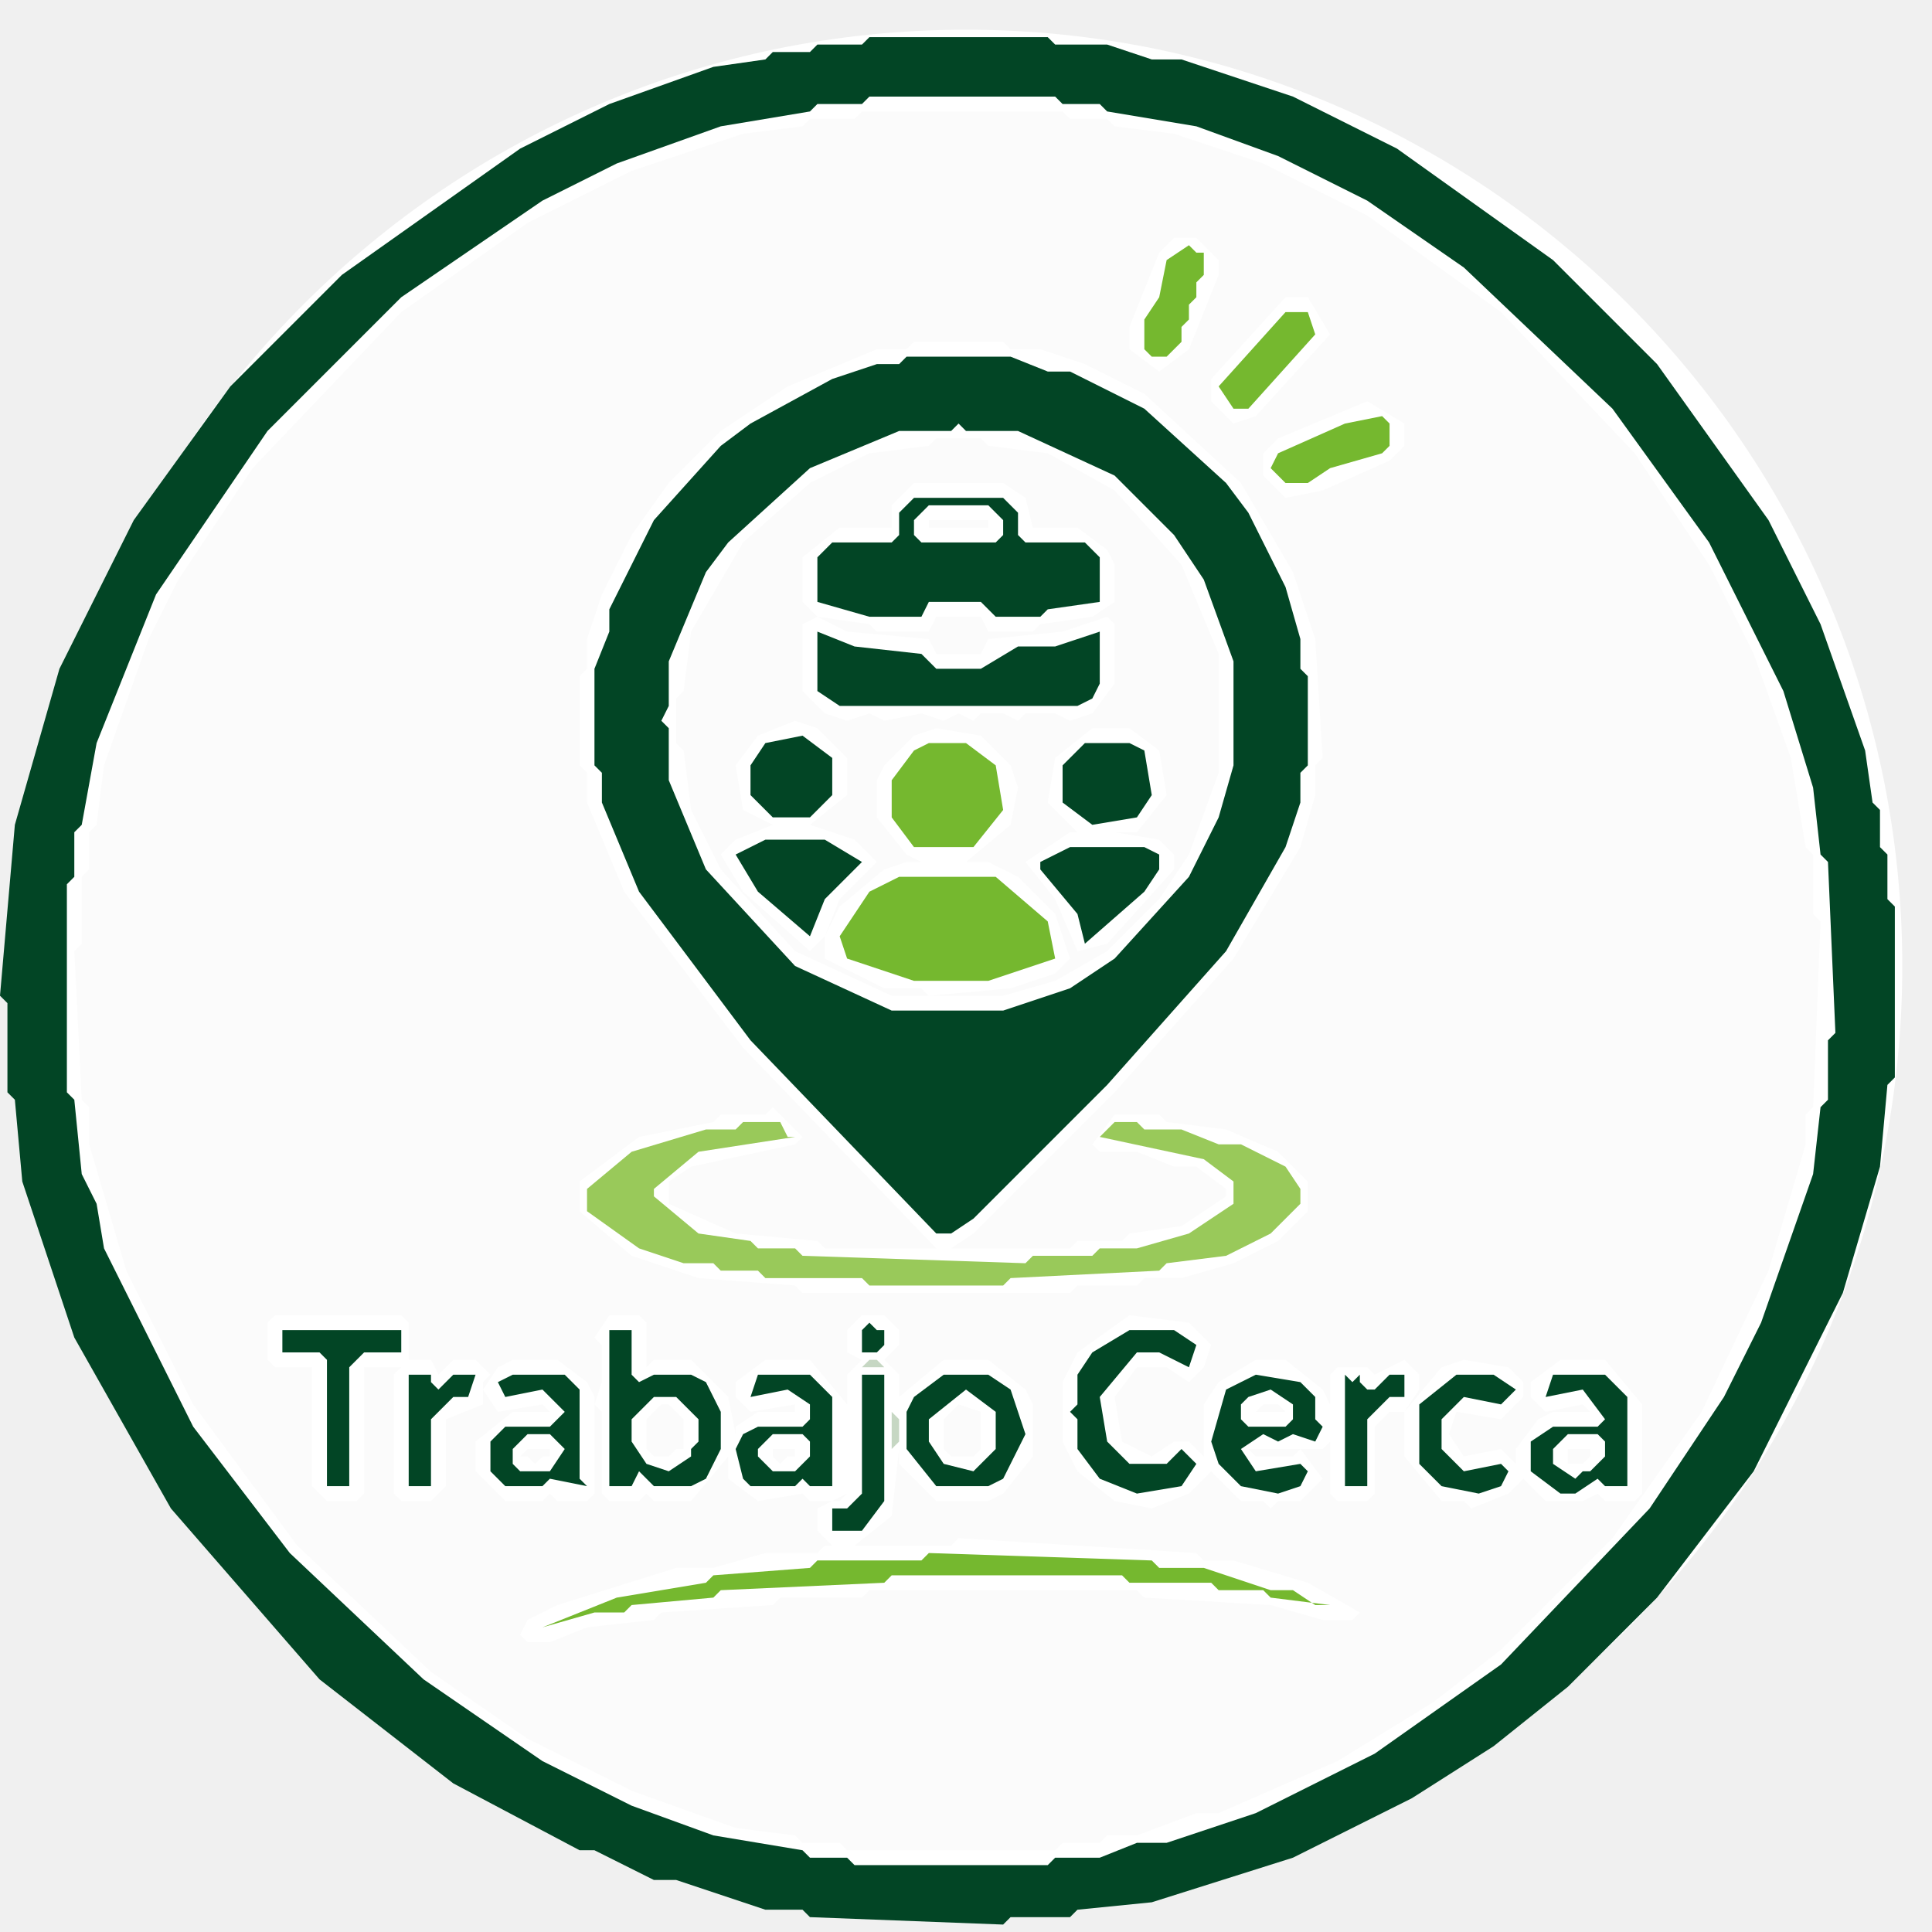
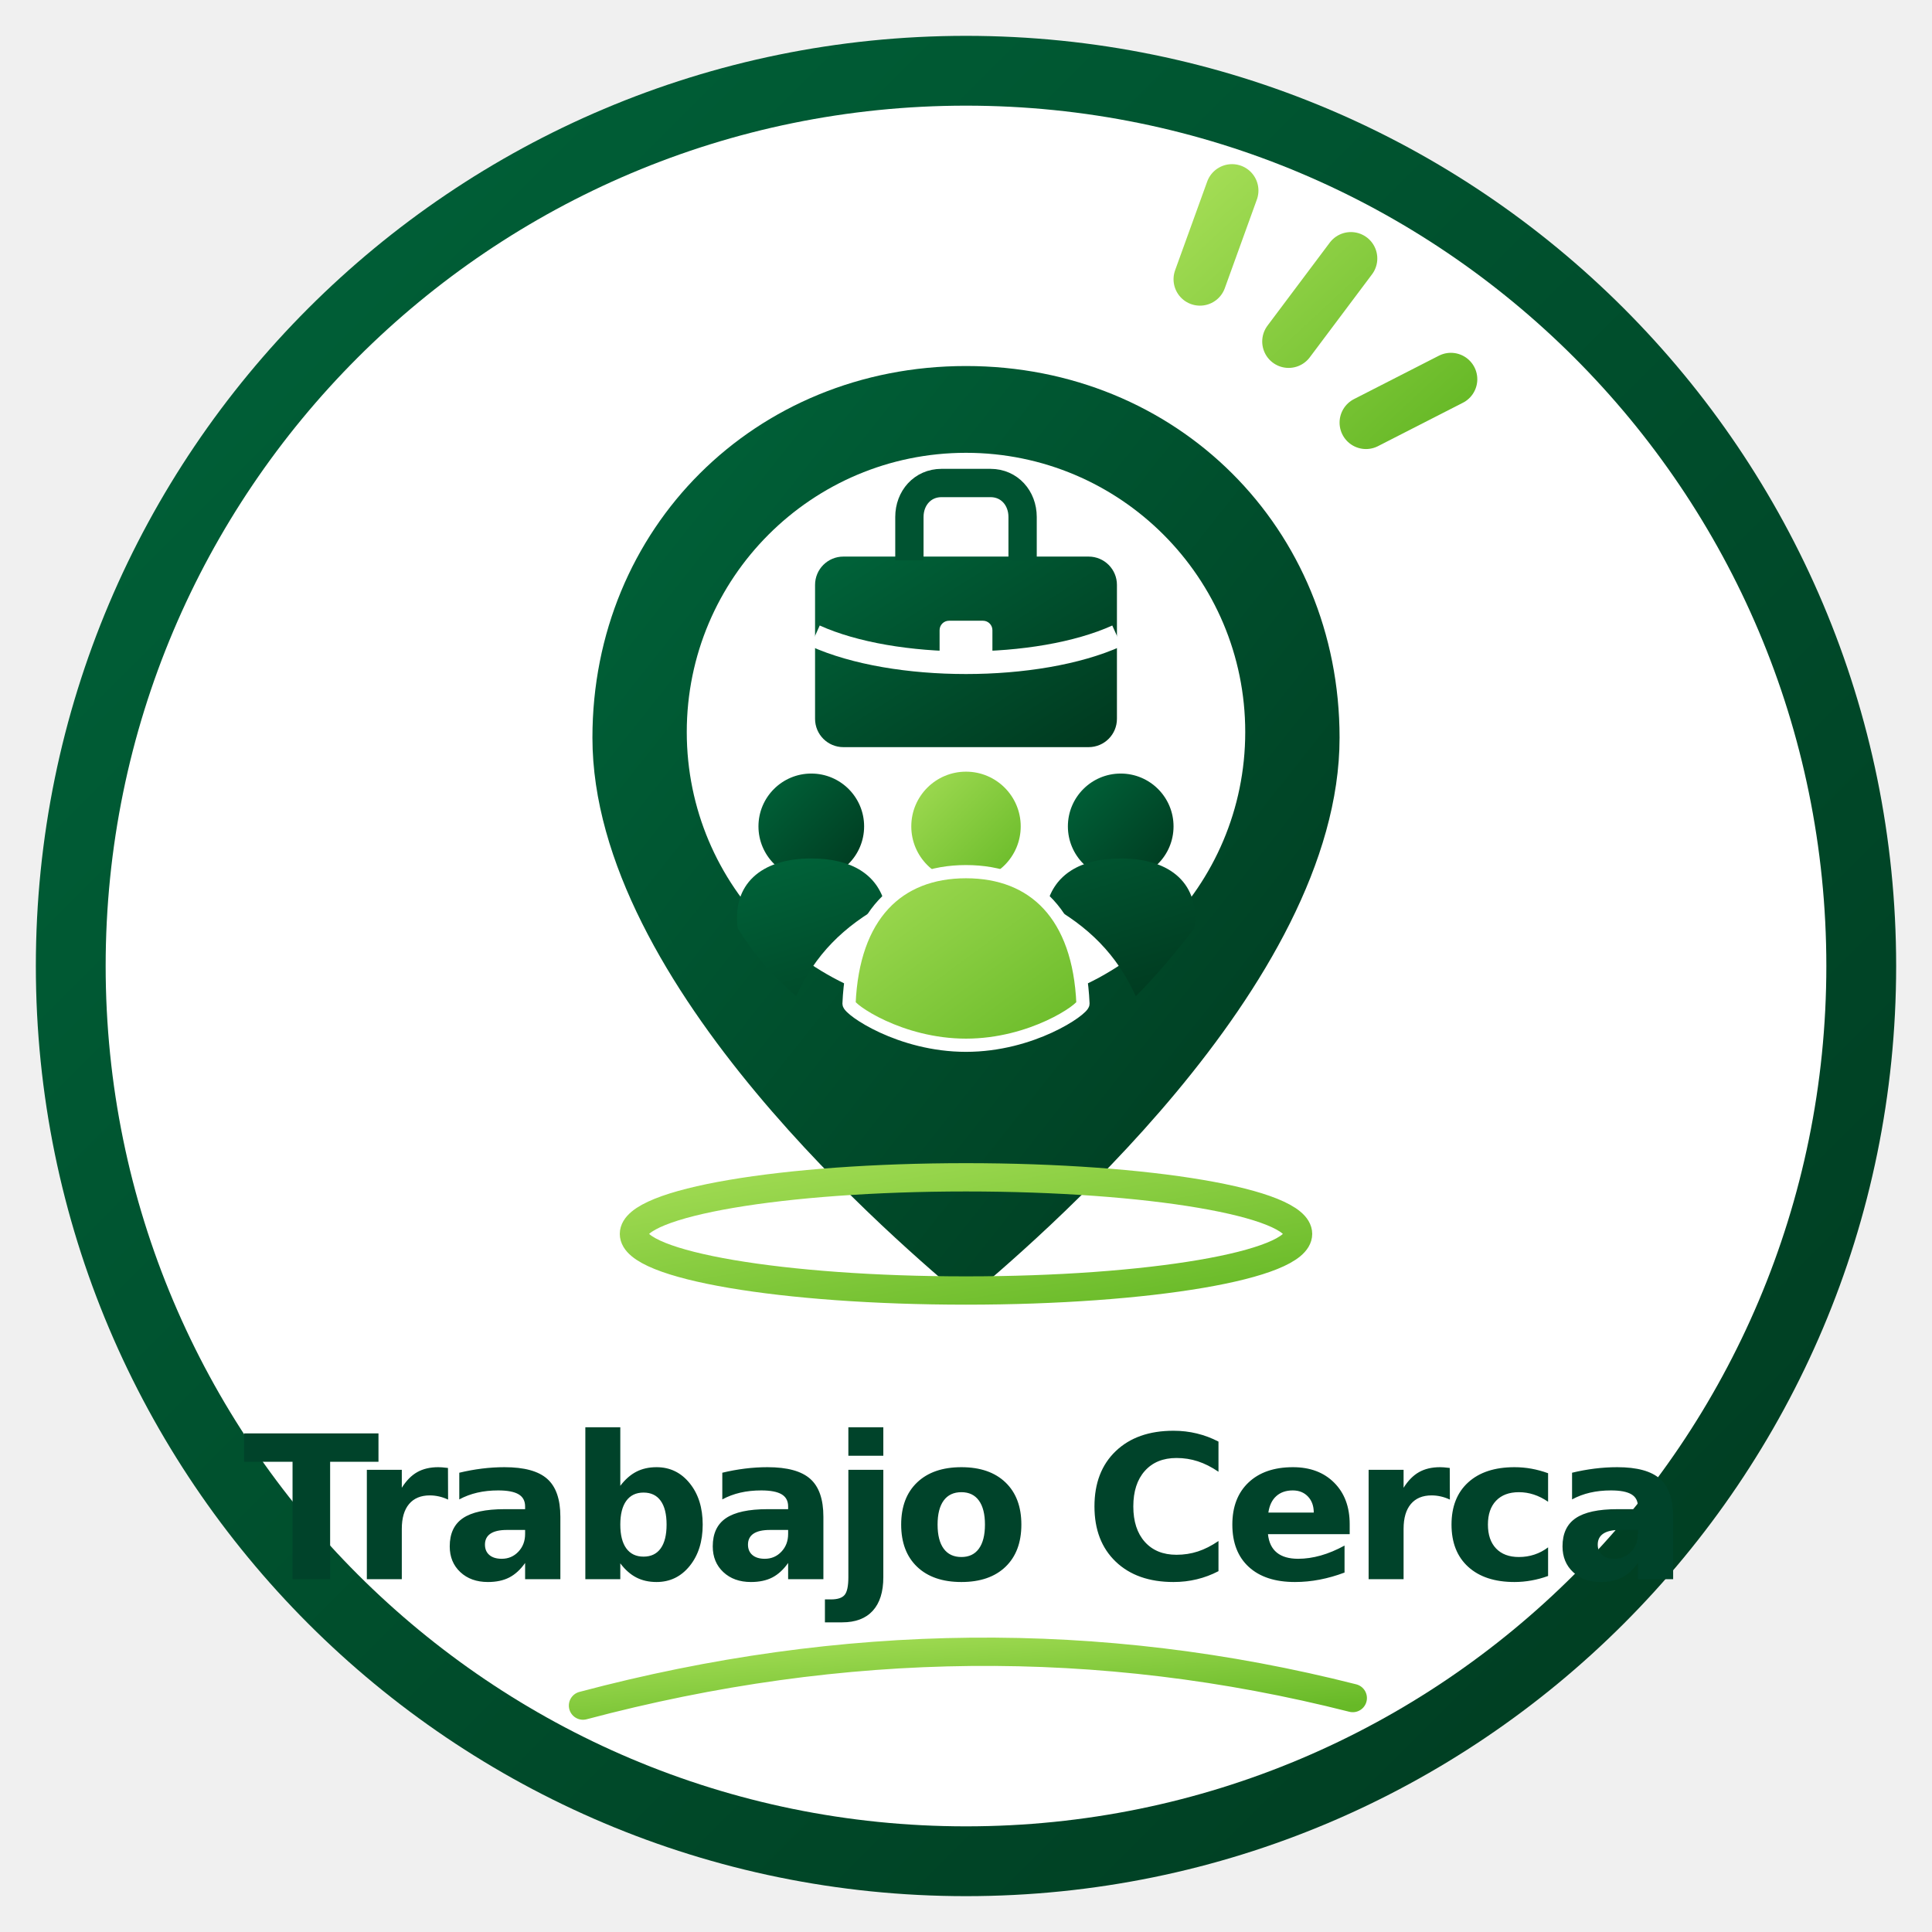
- <svg xmlns="http://www.w3.org/2000/svg" viewBox="0 0 260 260" role="img" aria-label="Trabajo Cerca">
-   <circle cx="130" cy="130" r="126" fill="#ffffff" />
-   <path fill="#fbfbfb" fill-rule="evenodd" d="M211,195 211,197 213,197 214,196 214,195Z" />
-   <path fill="#fbfbfb" fill-rule="evenodd" d="M104,195 104,196 105,197 106,196 107,196 107,195Z" />
-   <path fill="#fbfbfb" fill-rule="evenodd" d="M70,196 71,196 72,197 73,196 74,196 74,195 71,195Z" />
-   <path fill="#fbfbfb" fill-rule="evenodd" d="M169,190 173,190 172,189 170,189Z" />
-   <path fill="#fbfbfb" fill-rule="evenodd" d="M129,189 127,191 127,195 128,196 131,196 132,195 132,190Z" />
-   <path fill="#fbfbfb" fill-rule="evenodd" d="M90,189 89,189 87,191 87,195 88,196 90,196 91,195 92,195 92,191Z" />
-   <path fill="#fbfbfb" fill-rule="evenodd" d="M125,70 125,71 133,71 133,70Z" />
-   <path fill="#fbfbfb" fill-rule="evenodd" d="M126,59 125,60 117,61 109,65 100,73 93,85 92,93 91,94 91,100 92,101 93,109 97,117 107,128 120,134 135,134 142,132 149,128 156,121 160,115 164,104 164,88 159,76 150,66 141,61 133,60 132,59ZM111,126 113,122 119,117 122,116 133,116 137,118 142,123 144,129 142,131 136,133 125,134 124,133 119,133 111,129ZM152,98 156,101 157,107 153,112 150,112 156,113 158,115 158,117 149,127 145,128 142,121 138,116 144,112 147,112 145,112 141,108 142,102 147,98ZM126,98 132,99 136,103 137,106 136,111 130,116 124,116 122,115 118,110 118,105 119,103 123,99ZM107,97 110,98 114,102 114,107 109,111 115,113 118,116 113,121 111,126 109,128 100,120 97,115 99,113 104,111 100,109 99,103 102,99ZM108,84 110,83 114,85 125,86 126,88 132,88 133,86 143,85 149,83 150,84 150,92 147,96 144,97 142,96 138,96 137,97 135,96 132,96 131,97 129,96 127,97 124,96 119,97 117,96 114,97 111,96 108,93ZM108,75 113,71 120,71 120,68 123,65 135,65 138,67 139,71 145,71 149,74 150,76 150,81 147,83 140,84 139,85 133,85 132,83 126,83 125,85 118,85 117,84 110,83 108,81Z" />
-   <path fill="#fbfbfb" fill-rule="evenodd" d="M116,15 115,16 109,16 108,17 100,18 85,23 71,30 54,42 34,63 24,78 20,86 14,103 13,111 12,112 12,117 11,118 11,127 10,128 11,148 12,149 12,154 17,171 26,189 40,208 58,225 71,234 85,241 99,246 107,247 108,248 113,248 114,249 142,249 143,248 148,248 149,247 153,247 161,244 164,244 180,237 193,229 202,222 217,207 229,190 238,171 243,154 243,150 244,149 245,124 244,123 244,115 243,114 241,102 236,88 230,76 220,61 202,42 184,29 170,22 158,18 150,17 149,16 144,16 143,15ZM183,217 182,218 178,218 171,216 154,215 153,214 117,214 116,215 105,215 104,216 89,217 88,218 79,219 74,221 71,221 70,220 71,218 75,216 91,211 96,211 103,209 110,209 111,208 128,208 129,207 161,209 162,210 166,210 176,213ZM189,190 194,184 197,183 203,184 205,186 205,188 202,191 196,190 195,193 197,196 202,195 204,197 204,195 207,191 209,190 214,190 213,189 208,190 206,188 206,186 210,183 216,183 221,189 221,201 220,202 216,202 215,201 213,202 208,202 205,199 203,201 198,203 197,202 194,202 189,196ZM189,183 191,185 191,187 189,190 187,190 185,192 185,201 184,202 180,202 179,201 179,185 180,184 184,184 185,185ZM67,184 69,183 75,183 79,186 80,188 80,201 79,202 75,202 74,201 73,202 68,202 64,198 64,194 69,190 74,190 73,189 67,190 65,187ZM64,183 66,185 65,186 65,189 60,191 60,200 58,202 54,202 53,201 53,185 55,183 58,183 59,185 61,183ZM143,186 145,182 152,177 160,178 163,181 162,184 160,186 157,184 153,184 150,188 151,194 155,196 158,194 160,194 162,196 162,189 164,186 169,183 173,183 178,187 179,189 179,194 178,195 168,195 169,196 174,196 175,195 178,199 175,202 172,202 171,203 170,202 167,202 163,198 160,201 155,203 150,202 145,198 143,194ZM138,187 139,189 139,196 135,201 133,202 126,202 121,197 121,195 120,204 115,208 112,208 110,206 110,203 114,201 114,185 116,183 114,182 114,179 116,177 119,177 121,179 121,181 119,183 121,185 121,190 121,188 127,183 133,183ZM82,177 86,177 87,178 87,184 88,183 93,183 98,188 99,193 99,192 102,190 107,190 107,189 101,190 99,188 99,186 103,183 109,183 114,189 114,201 113,202 109,202 108,201 102,202 98,199 98,196 93,202 88,202 87,201 86,202 82,202 81,201 81,190 80,189 81,186 81,181 80,180ZM37,177 54,177 55,178 55,183 54,184 49,184 49,201 48,202 44,202 42,200 42,184 37,184 36,183 36,178ZM78,159 86,153 96,151 97,150 103,150 104,149 108,153 107,154 93,157 90,159 90,162 99,166 110,167 111,168 144,168 145,167 151,167 152,166 159,165 165,161 165,160 161,157 158,157 153,155 148,155 147,154 150,150 156,150 157,151 165,152 172,155 176,159 176,163 172,167 166,170 159,172 154,172 153,173 145,173 144,174 108,174 107,173 94,172 85,169 78,163ZM189,57 189,60 187,62 178,66 173,67 170,64 170,61 172,59 184,54ZM135,46 136,47 140,47 146,49 154,53 167,65 174,77 177,86 178,102 177,103 177,107 175,114 166,129 150,147 131,166 128,168 126,168 100,141 84,120 79,108 79,104 78,103 78,91 79,90 79,86 81,80 85,72 90,65 97,58 106,52 118,47 122,47 123,46ZM176,40 179,45 169,56 166,57 163,54 163,51 173,40ZM161,32 164,35 164,37 160,47 156,50 152,47 152,44 156,34 158,32Z" />
-   <path fill="#c6d7c3" fill-rule="evenodd" d="M117,183 116,184 119,184 120,185 120,201 120,195 121,194 121,191 120,190 120,185 118,183Z" />
-   <path fill="#99c95a" fill-rule="evenodd" d="M79,160 79,163 86,168 92,170 96,170 97,171 102,171 103,172 116,172 117,173 135,173 136,172 156,171 157,170 165,169 171,166 175,162 175,160 173,157 167,154 164,154 159,152 154,152 153,151 150,151 148,153 162,156 166,159 166,162 160,166 153,168 148,168 147,169 139,169 138,170 108,169 107,168 102,168 101,167 94,166 88,161 88,160 94,155 107,153 106,153 105,151 100,151 99,152 95,152 85,155Z" />
-   <path fill="#75b82f" fill-rule="evenodd" d="M73,219 80,217 84,217 85,216 96,215 97,214 119,213 120,212 151,212 152,213 163,213 164,214 170,214 171,215 179,216 177,216 174,214 171,214 162,211 156,211 155,210 125,209 124,210 110,210 109,211 96,212 95,213 83,215Z" />
-   <path fill="#75b82f" fill-rule="evenodd" d="M113,126 114,129 123,132 133,132 142,129 141,124 134,118 121,118 117,120Z" />
-   <path fill="#75b82f" fill-rule="evenodd" d="M123,101 120,105 120,110 123,114 131,114 135,109 134,103 130,100 125,100Z" />
-   <path fill="#75b82f" fill-rule="evenodd" d="M187,57 186,56 181,57 172,61 171,63 173,65 176,65 179,63 186,61 187,60Z" />
-   <path fill="#75b82f" fill-rule="evenodd" d="M176,42 173,42 164,52 166,55 168,55 177,45Z" />
-   <path fill="#75b82f" fill-rule="evenodd" d="M160,33 157,35 156,40 154,43 154,47 155,48 157,48 159,46 159,44 160,43 160,41 161,40 161,38 162,37 162,34 161,34Z" />
-   <path fill="#024525" fill-rule="evenodd" d="M209,185 208,188 213,187 216,191 215,192 209,192 206,194 206,198 210,201 212,201 215,199 216,200 219,200 219,188 216,185ZM215,193 216,194 216,196 214,198 213,198 212,199 209,197 209,195 211,193Z" />
-   <path fill="#024525" fill-rule="evenodd" d="M196,185 191,189 191,197 194,200 199,201 202,200 203,198 202,197 197,198 194,195 194,191 197,188 202,189 204,187 201,185Z" />
-   <path fill="#024525" fill-rule="evenodd" d="M189,185 187,185 185,187 184,187 183,186 183,185 182,186 181,185 181,200 184,200 184,191 187,188 189,188Z" />
-   <path fill="#024525" fill-rule="evenodd" d="M169,185 165,187 163,194 164,197 167,200 172,201 175,200 176,198 175,197 169,198 167,195 170,193 172,194 174,193 177,194 178,192 177,191 177,188 175,186ZM167,189 168,188 171,187 174,189 174,191 173,192 168,192 167,191Z" />
-   <path fill="#024525" fill-rule="evenodd" d="M127,185 123,188 122,190 122,195 126,200 133,200 135,199 138,193 136,187 133,185ZM130,187 134,190 134,195 131,198 127,197 125,194 125,191Z" />
-   <path fill="#024525" fill-rule="evenodd" d="M119,185 116,185 116,201 114,203 112,203 112,206 116,206 119,202Z" />
-   <path fill="#024525" fill-rule="evenodd" d="M102,185 101,188 106,187 109,189 109,191 108,192 102,192 100,193 99,195 100,199 101,200 107,200 108,199 109,200 112,200 112,188 109,185ZM102,195 104,193 108,193 109,194 109,196 107,198 104,198 102,196Z" />
-   <path fill="#024525" fill-rule="evenodd" d="M67,186 68,188 73,187 76,190 74,192 68,192 66,194 66,198 68,200 73,200 74,199 79,200 78,199 78,187 76,185 69,185ZM69,195 71,193 74,193 76,195 74,198 70,198 69,197Z" />
-   <path fill="#024525" fill-rule="evenodd" d="M64,185 61,185 59,187 58,186 58,185 55,185 55,200 58,200 58,191 61,188 63,188Z" />
-   <path fill="#024525" fill-rule="evenodd" d="M152,179 147,182 145,185 145,189 144,190 145,191 145,195 148,199 153,201 159,200 161,197 159,195 157,197 152,197 149,194 148,188 153,182 156,182 160,184 161,181 158,179Z" />
-   <path fill="#024525" fill-rule="evenodd" d="M82,179 82,200 85,200 86,198 88,200 93,200 95,199 97,195 97,190 95,186 93,185 88,185 86,186 85,185 85,179ZM88,188 91,188 94,191 94,194 93,195 93,196 90,198 87,197 85,194 85,191Z" />
-   <path fill="#024525" fill-rule="evenodd" d="M38,179 38,182 43,182 44,183 44,200 47,200 47,184 49,182 54,182 54,179Z" />
-   <path fill="#024525" fill-rule="evenodd" d="M119,179 118,179 117,178 116,179 116,182 118,182 119,181Z" />
-   <path fill="#024525" fill-rule="evenodd" d="M156,115 154,114 144,114 140,116 140,117 145,123 146,127 154,120 156,117Z" />
-   <path fill="#024525" fill-rule="evenodd" d="M99,115 102,120 109,126 111,121 116,116 111,113 103,113Z" />
-   <path fill="#024525" fill-rule="evenodd" d="M146,100 143,103 143,108 147,111 153,110 155,107 154,101 152,100Z" />
-   <path fill="#024525" fill-rule="evenodd" d="M103,100 101,103 101,107 104,110 109,110 112,107 112,102 108,99Z" />
-   <path fill="#024525" fill-rule="evenodd" d="M110,85 110,93 113,95 145,95 147,94 148,92 148,85 142,87 137,87 132,90 126,90 124,88 115,87Z" />
-   <path fill="#024525" fill-rule="evenodd" d="M110,75 110,81 117,83 124,83 125,81 132,81 134,83 140,83 141,82 148,81 148,75 146,73 138,73 137,72 137,69 135,67 123,67 121,69 121,72 120,73 112,73ZM123,70 125,68 133,68 135,70 135,72 134,73 124,73 123,72Z" />
-   <path fill="#024525" fill-rule="evenodd" d="M136,48 122,48 121,49 118,49 112,51 101,57 97,60 88,70 82,82 82,85 80,90 80,103 81,104 81,108 86,120 101,140 126,166 128,166 131,164 149,146 165,128 173,114 175,108 175,104 176,103 176,91 175,90 175,86 173,79 168,69 165,65 154,55 144,50 141,50ZM137,58 150,64 158,72 162,78 166,89 166,103 164,110 160,118 150,129 144,133 135,136 120,136 107,130 95,117 90,105 90,98 89,97 90,95 90,89 95,77 98,73 109,63 121,58 128,58 129,57 130,58Z" />
-   <path fill="#024525" fill-rule="evenodd" d="M117,5 116,6 110,6 109,7 104,7 103,8 96,9 82,14 70,20 46,37 31,52 18,70 8,90 2,111 0,134 1,135 1,147 2,148 3,159 10,180 23,203 43,226 61,240 78,249 80,249 88,253 91,253 103,257 108,257 109,258 135,259 136,258 144,258 145,257 155,256 174,250 190,242 201,235 211,227 223,215 236,198 248,174 253,157 254,146 255,145 255,122 254,121 254,115 253,114 253,109 252,108 251,101 245,84 238,70 223,49 209,35 188,20 174,13 159,8 155,8 149,6 142,6 141,5ZM117,13 142,13 143,14 148,14 149,15 161,17 172,21 184,27 197,36 217,55 230,73 240,93 244,106 245,115 246,116 247,139 246,140 246,148 245,149 244,158 237,178 232,188 222,203 202,224 185,236 169,244 157,248 153,248 148,250 142,250 141,251 115,251 114,250 109,250 108,249 96,247 85,243 73,237 57,226 39,209 26,192 14,168 13,162 11,158 10,148 9,147 9,119 10,118 10,112 11,111 13,100 21,80 36,58 54,40 73,27 83,22 97,17 109,15 110,14 116,14Z" />
+ <svg xmlns="http://www.w3.org/2000/svg" viewBox="0 0 1024 1024" role="img" aria-label="Trabajo Cerca">
+   <defs>
+     <linearGradient id="dark" x1="0" y1="0" x2="1" y2="1">
+       <stop stop-color="#00643a" />
+       <stop offset="1" stop-color="#00391f" />
+     </linearGradient>
+     <linearGradient id="lime" x1="0" y1="0" x2="1" y2="1">
+       <stop stop-color="#a2dc54" />
+       <stop offset="1" stop-color="#67b927" />
+     </linearGradient>
+   </defs>
+   <circle cx="512" cy="512" r="493" fill="url(#dark)" />
+   <circle cx="512" cy="512" r="456" fill="#fff" />
+   <path d="M636 148l17-47M683 181l33-44M724 224l45-23" fill="none" stroke="url(#lime)" stroke-linecap="round" stroke-width="28" />
+   <path d="M512 194c-112 0-198 86-198 197 0 132 165 270 198 298 33-28 198-166 198-298 0-111-86-197-198-197z" fill="url(#dark)" />
+   <circle cx="512" cy="388" r="148" fill="#fff" />
+   <rect x="432" y="295" width="160" height="101" rx="15" fill="url(#dark)" />
+   <path d="M482 297v-23c0-10 7-18 17-18h26c10 0 17 8 17 18v23" fill="none" stroke="#005331" stroke-width="15" stroke-linejoin="round" />
+   <path d="M432 337c42 19 118 19 160 0" fill="none" stroke="#fff" stroke-width="12" />
+   <rect x="498" y="329" width="28" height="24" rx="5" fill="#fff" />
+   <circle cx="430" cy="438" r="28" fill="url(#dark)" />
+   <circle cx="512" cy="438" r="29" fill="url(#lime)" />
+   <circle cx="594" cy="438" r="28" fill="url(#dark)" />
+   <path d="M391 492c-3-23 12-37 39-37 22 0 35 9 39 24-22 12-37 27-47 49a150 150 0 0 1-31-36zM633 492c3-23-12-37-39-37-22 0-35 9-39 24 22 12 37 27 47 49 11-11 21-23 31-36z" fill="url(#dark)" />
+   <path d="M450 532c2-47 26-70 62-70 36 0 60 23 62 70 0 3-27 22-62 22s-62-19-62-22z" fill="url(#lime)" stroke="#fff" stroke-width="7" />
+   <ellipse cx="512" cy="654" rx="176" ry="30" fill="none" stroke="url(#lime)" stroke-width="15" />
+   <text x="512" y="837" text-anchor="middle" font-family="Arial Black,DejaVu Sans,sans-serif" font-size="106" font-weight="900" letter-spacing="-4" fill="#00432a" textLength="692" lengthAdjust="spacingAndGlyphs">Trabajo Cerca</text>
+   <path d="M309 904q207-55 408-4" fill="none" stroke="url(#lime)" stroke-width="15" stroke-linecap="round" />
</svg>
